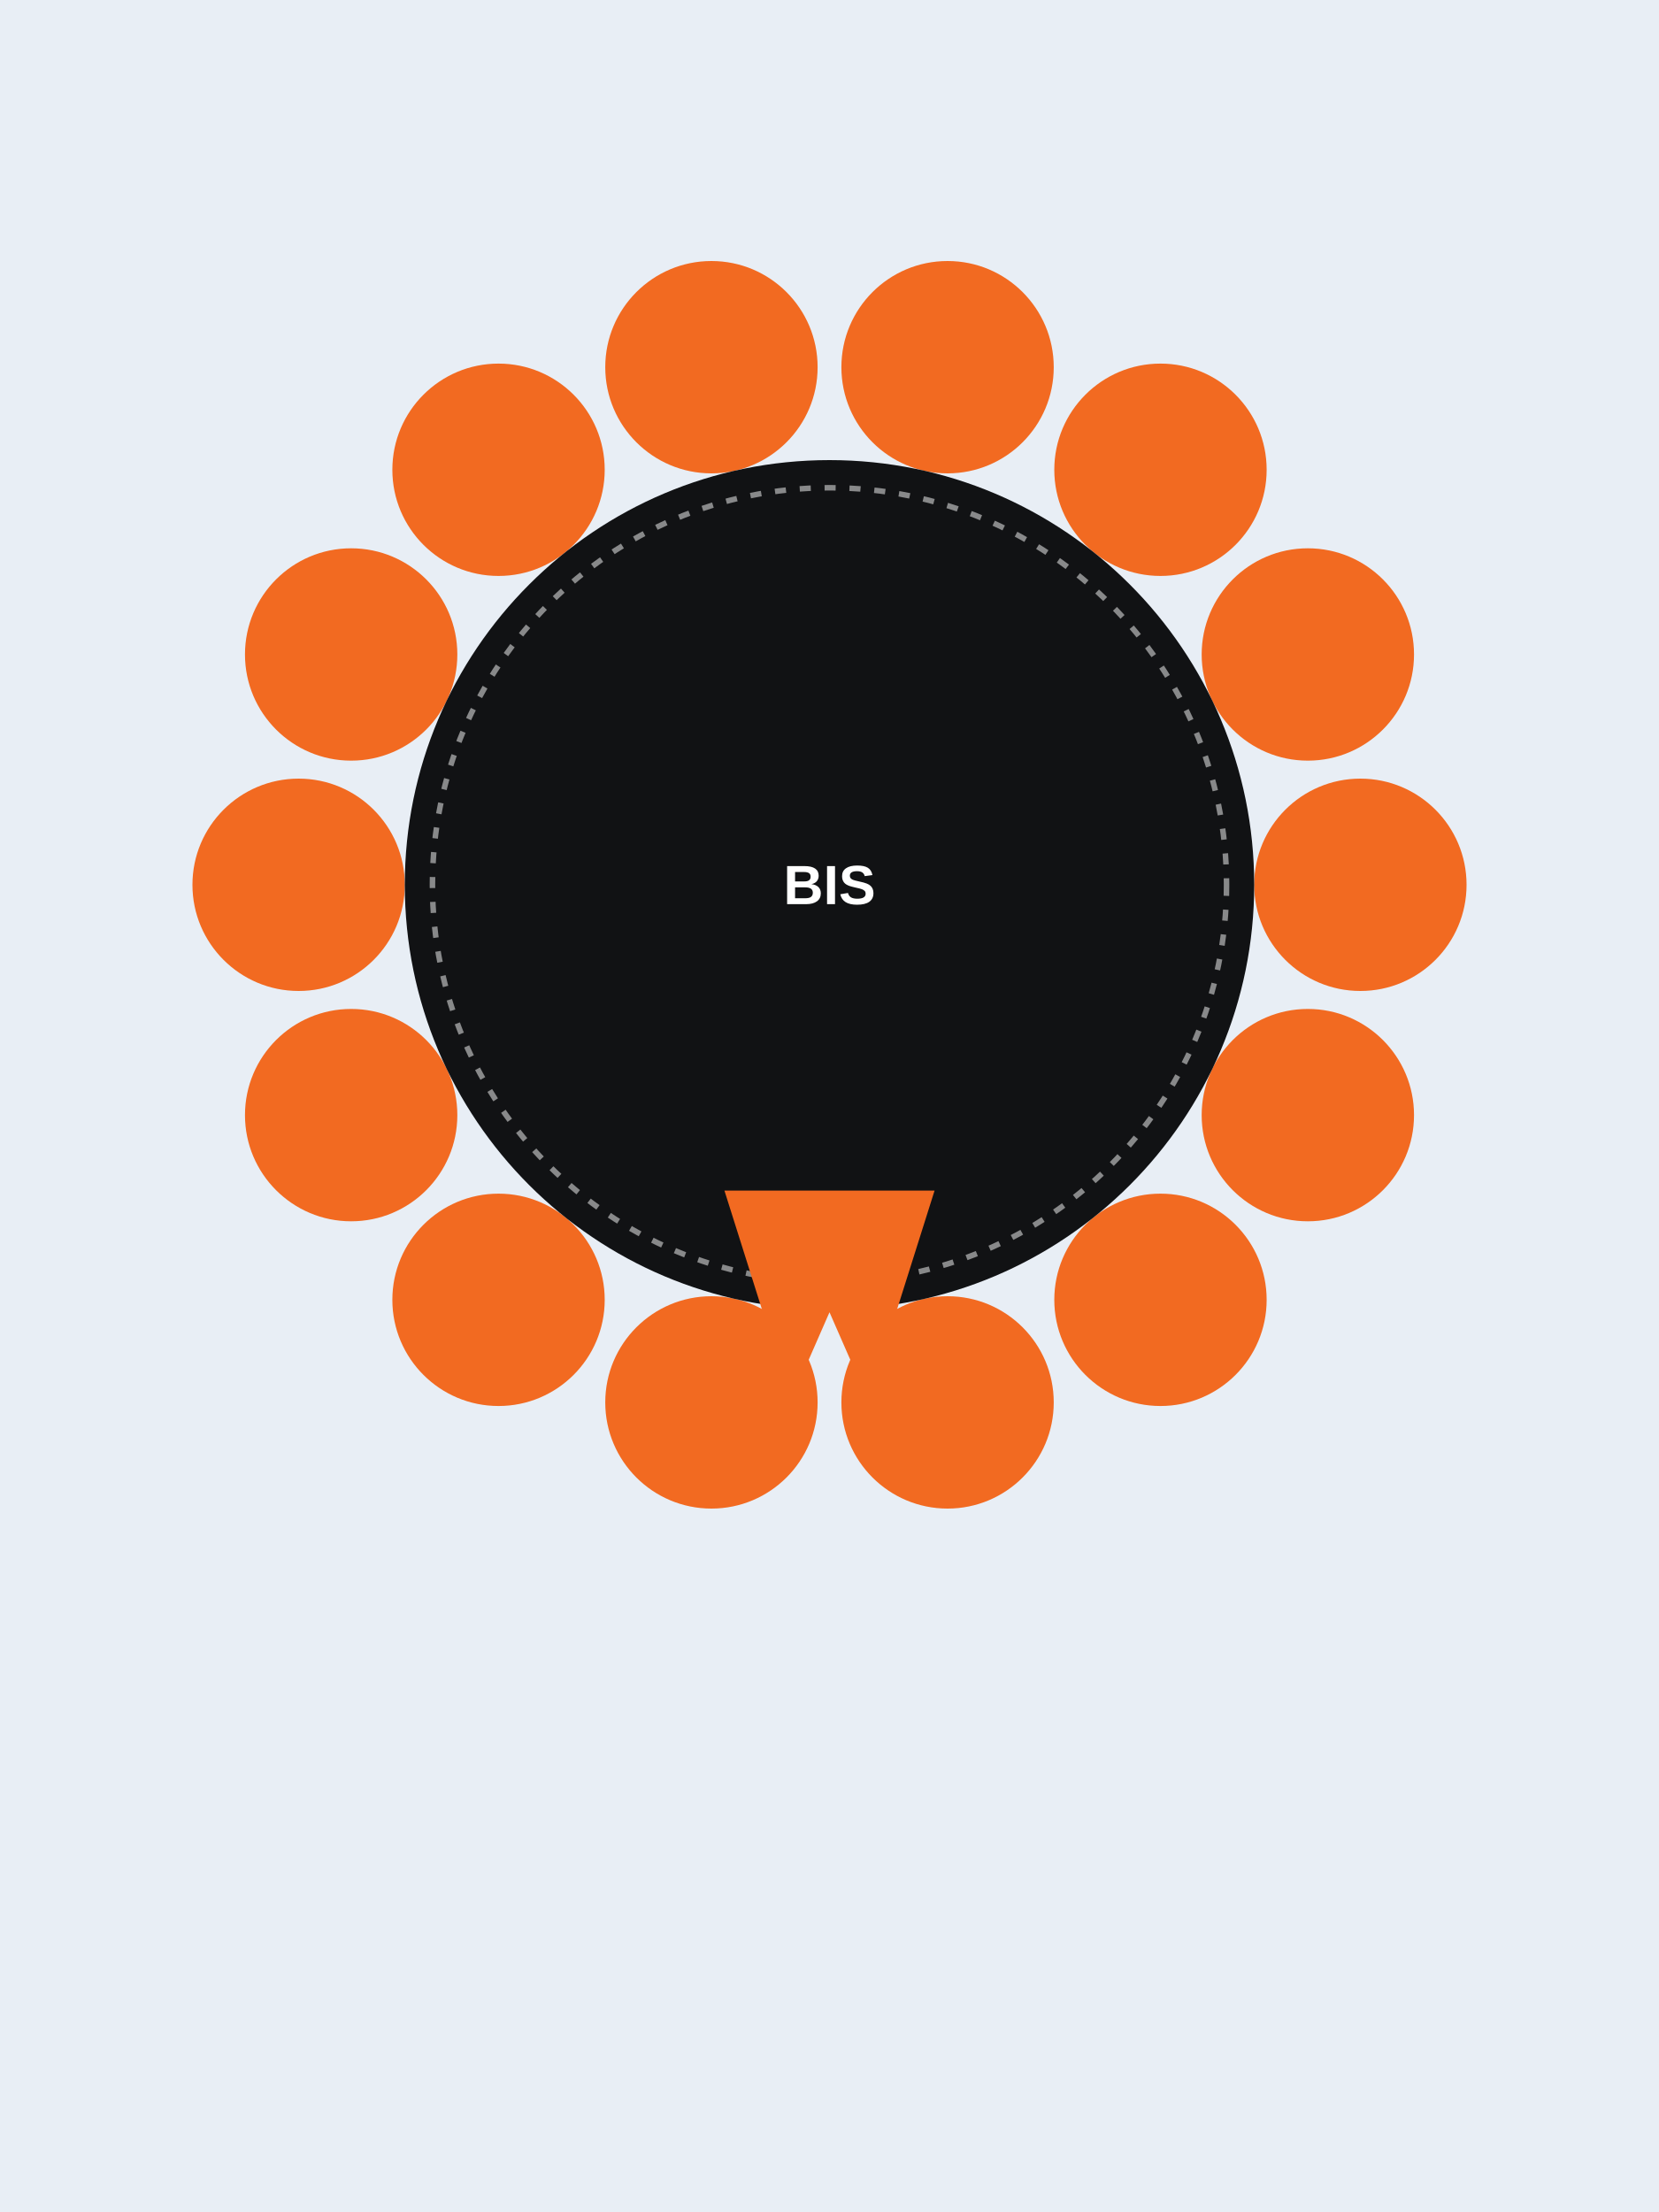
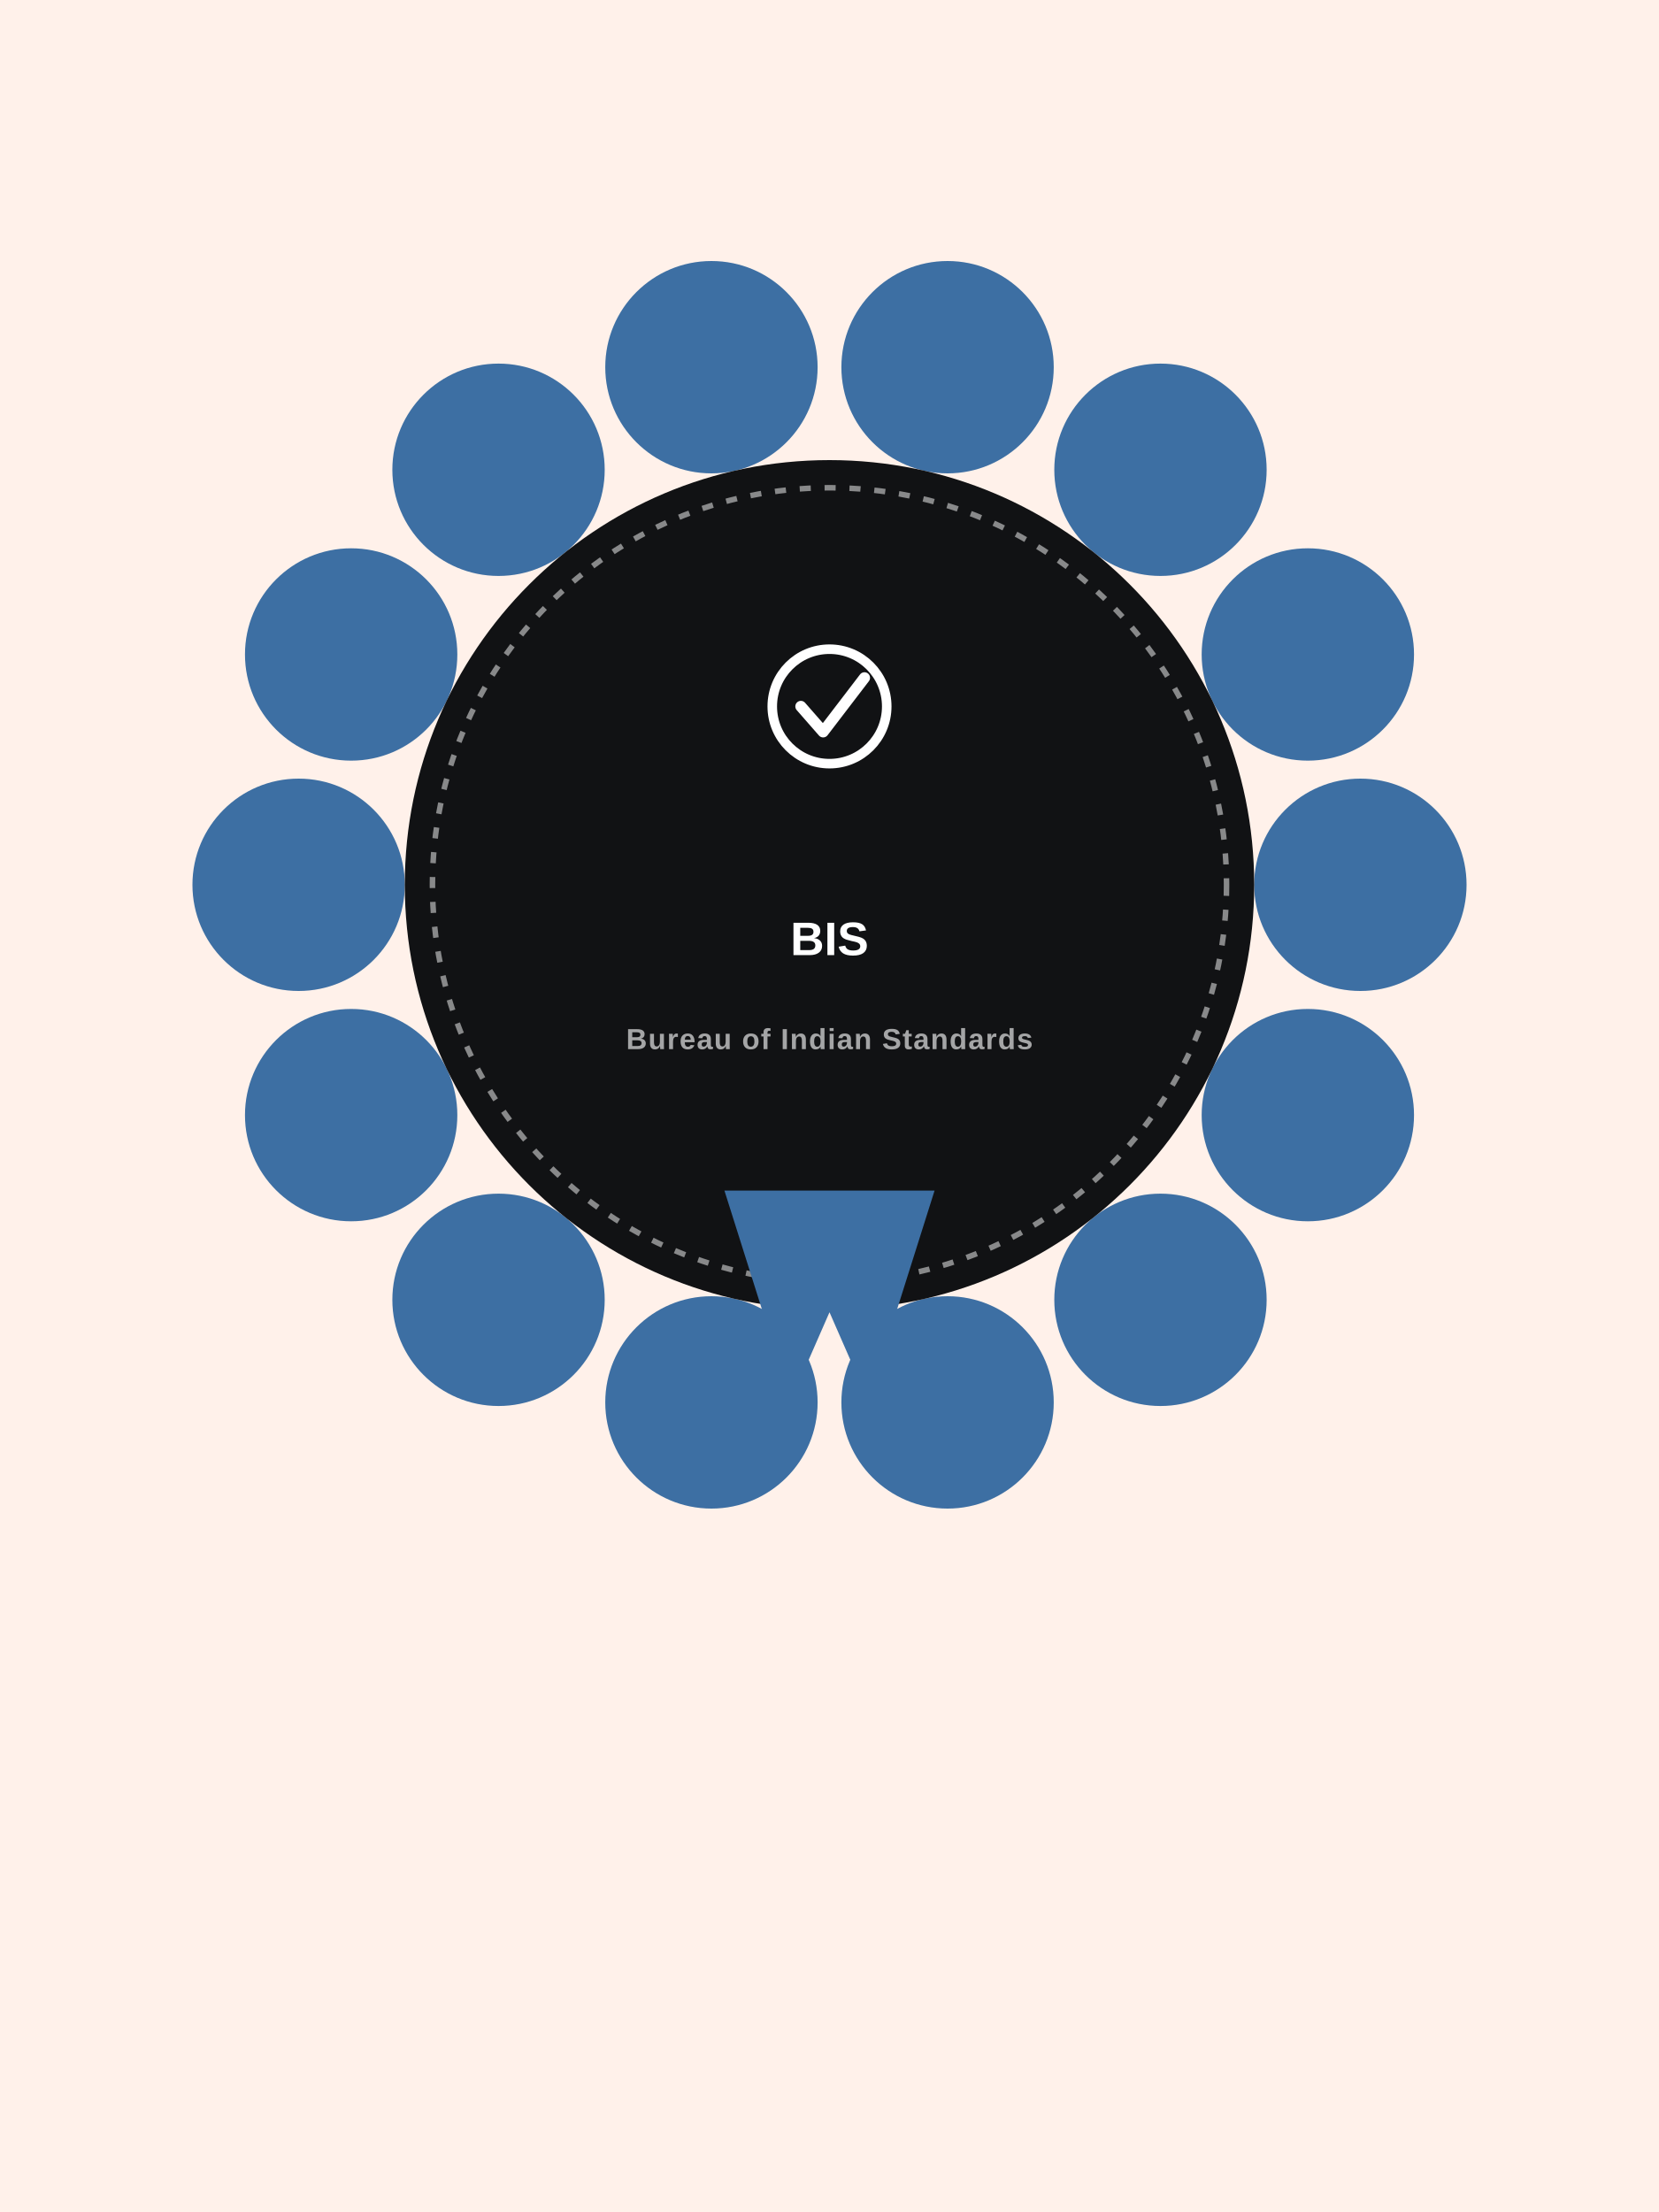
<svg xmlns="http://www.w3.org/2000/svg" width="600" height="800" viewBox="0 0 600 800">
-   <rect width="600" height="800" fill="#E8EEF5" />
-   <circle cx="492.0" cy="320.0" r="38.4" fill="#F26A21" />
-   <circle cx="473.0" cy="403.3" r="38.4" fill="#F26A21" />
-   <circle cx="419.7" cy="470.1" r="38.4" fill="#F26A21" />
-   <circle cx="342.7" cy="507.2" r="38.4" fill="#F26A21" />
-   <circle cx="257.3" cy="507.2" r="38.4" fill="#F26A21" />
-   <circle cx="180.3" cy="470.1" r="38.4" fill="#F26A21" />
-   <circle cx="127.0" cy="403.3" r="38.4" fill="#F26A21" />
-   <circle cx="108.0" cy="320.0" r="38.4" fill="#F26A21" />
-   <circle cx="127.0" cy="236.7" r="38.4" fill="#F26A21" />
-   <circle cx="180.3" cy="169.9" r="38.4" fill="#F26A21" />
-   <circle cx="257.3" cy="132.8" r="38.4" fill="#F26A21" />
-   <circle cx="342.7" cy="132.8" r="38.4" fill="#F26A21" />
-   <circle cx="419.7" cy="169.9" r="38.4" fill="#F26A21" />
-   <circle cx="473.0" cy="236.7" r="38.4" fill="#F26A21" />
+   <rect width="600" height="800" fill="#FFF1EA" />
+   <circle cx="492.0" cy="320.0" r="38.4" fill="#3D6FA3" />
+   <circle cx="473.0" cy="403.3" r="38.4" fill="#3D6FA3" />
+   <circle cx="419.7" cy="470.1" r="38.4" fill="#3D6FA3" />
+   <circle cx="342.7" cy="507.2" r="38.4" fill="#3D6FA3" />
+   <circle cx="257.3" cy="507.2" r="38.4" fill="#3D6FA3" />
+   <circle cx="180.3" cy="470.1" r="38.4" fill="#3D6FA3" />
+   <circle cx="127.0" cy="403.3" r="38.4" fill="#3D6FA3" />
+   <circle cx="108.0" cy="320.0" r="38.4" fill="#3D6FA3" />
+   <circle cx="127.0" cy="236.7" r="38.4" fill="#3D6FA3" />
+   <circle cx="180.3" cy="169.9" r="38.4" fill="#3D6FA3" />
+   <circle cx="257.3" cy="132.8" r="38.4" fill="#3D6FA3" />
+   <circle cx="342.7" cy="132.8" r="38.4" fill="#3D6FA3" />
+   <circle cx="419.7" cy="169.9" r="38.4" fill="#3D6FA3" />
+   <circle cx="473.0" cy="236.7" r="38.4" fill="#3D6FA3" />
  <circle cx="300" cy="320" r="153.6" fill="#111214" />
  <circle cx="300" cy="320" r="143.6" fill="none" stroke="#FFFFFF" stroke-width="2" stroke-dasharray="4 5" opacity="0.5" />
-   <text x="300" y="327" text-anchor="middle" font-family="Arial, sans-serif" font-size="20" font-weight="700" fill="#FFFFFF">BIS</text>
-   <path d="M262 430.592 L286 506.592 L300 474.592 L314 506.592 L338 430.592 Z" fill="#F26A21" />
+   <g transform="translate(300 255.488) scale(1.15)">
+     <g>
+       <circle cx="0" cy="0" r="18" fill="none" stroke="#FFFFFF" stroke-width="3" />
+       <path d="M-9 0 L-2 8 L11 -9" fill="none" stroke="#FFFFFF" stroke-width="3.5" stroke-linecap="round" stroke-linejoin="round" />
+     </g>
+   </g>
+   <text x="300" y="345.432" text-anchor="middle" font-family="Arial, sans-serif" font-size="17" font-weight="700" fill="#FFFFFF">BIS</text>
+   <text x="300" y="379.432" text-anchor="middle" font-family="Arial, sans-serif" font-size="10.5" font-weight="600" fill="#FFFFFF" opacity="0.62" letter-spacing="0.4">Bureau of Indian Standards</text>
+   <path d="M262 430.592 L286 506.592 L300 474.592 L314 506.592 L338 430.592 Z" fill="#3D6FA3" />
</svg>
